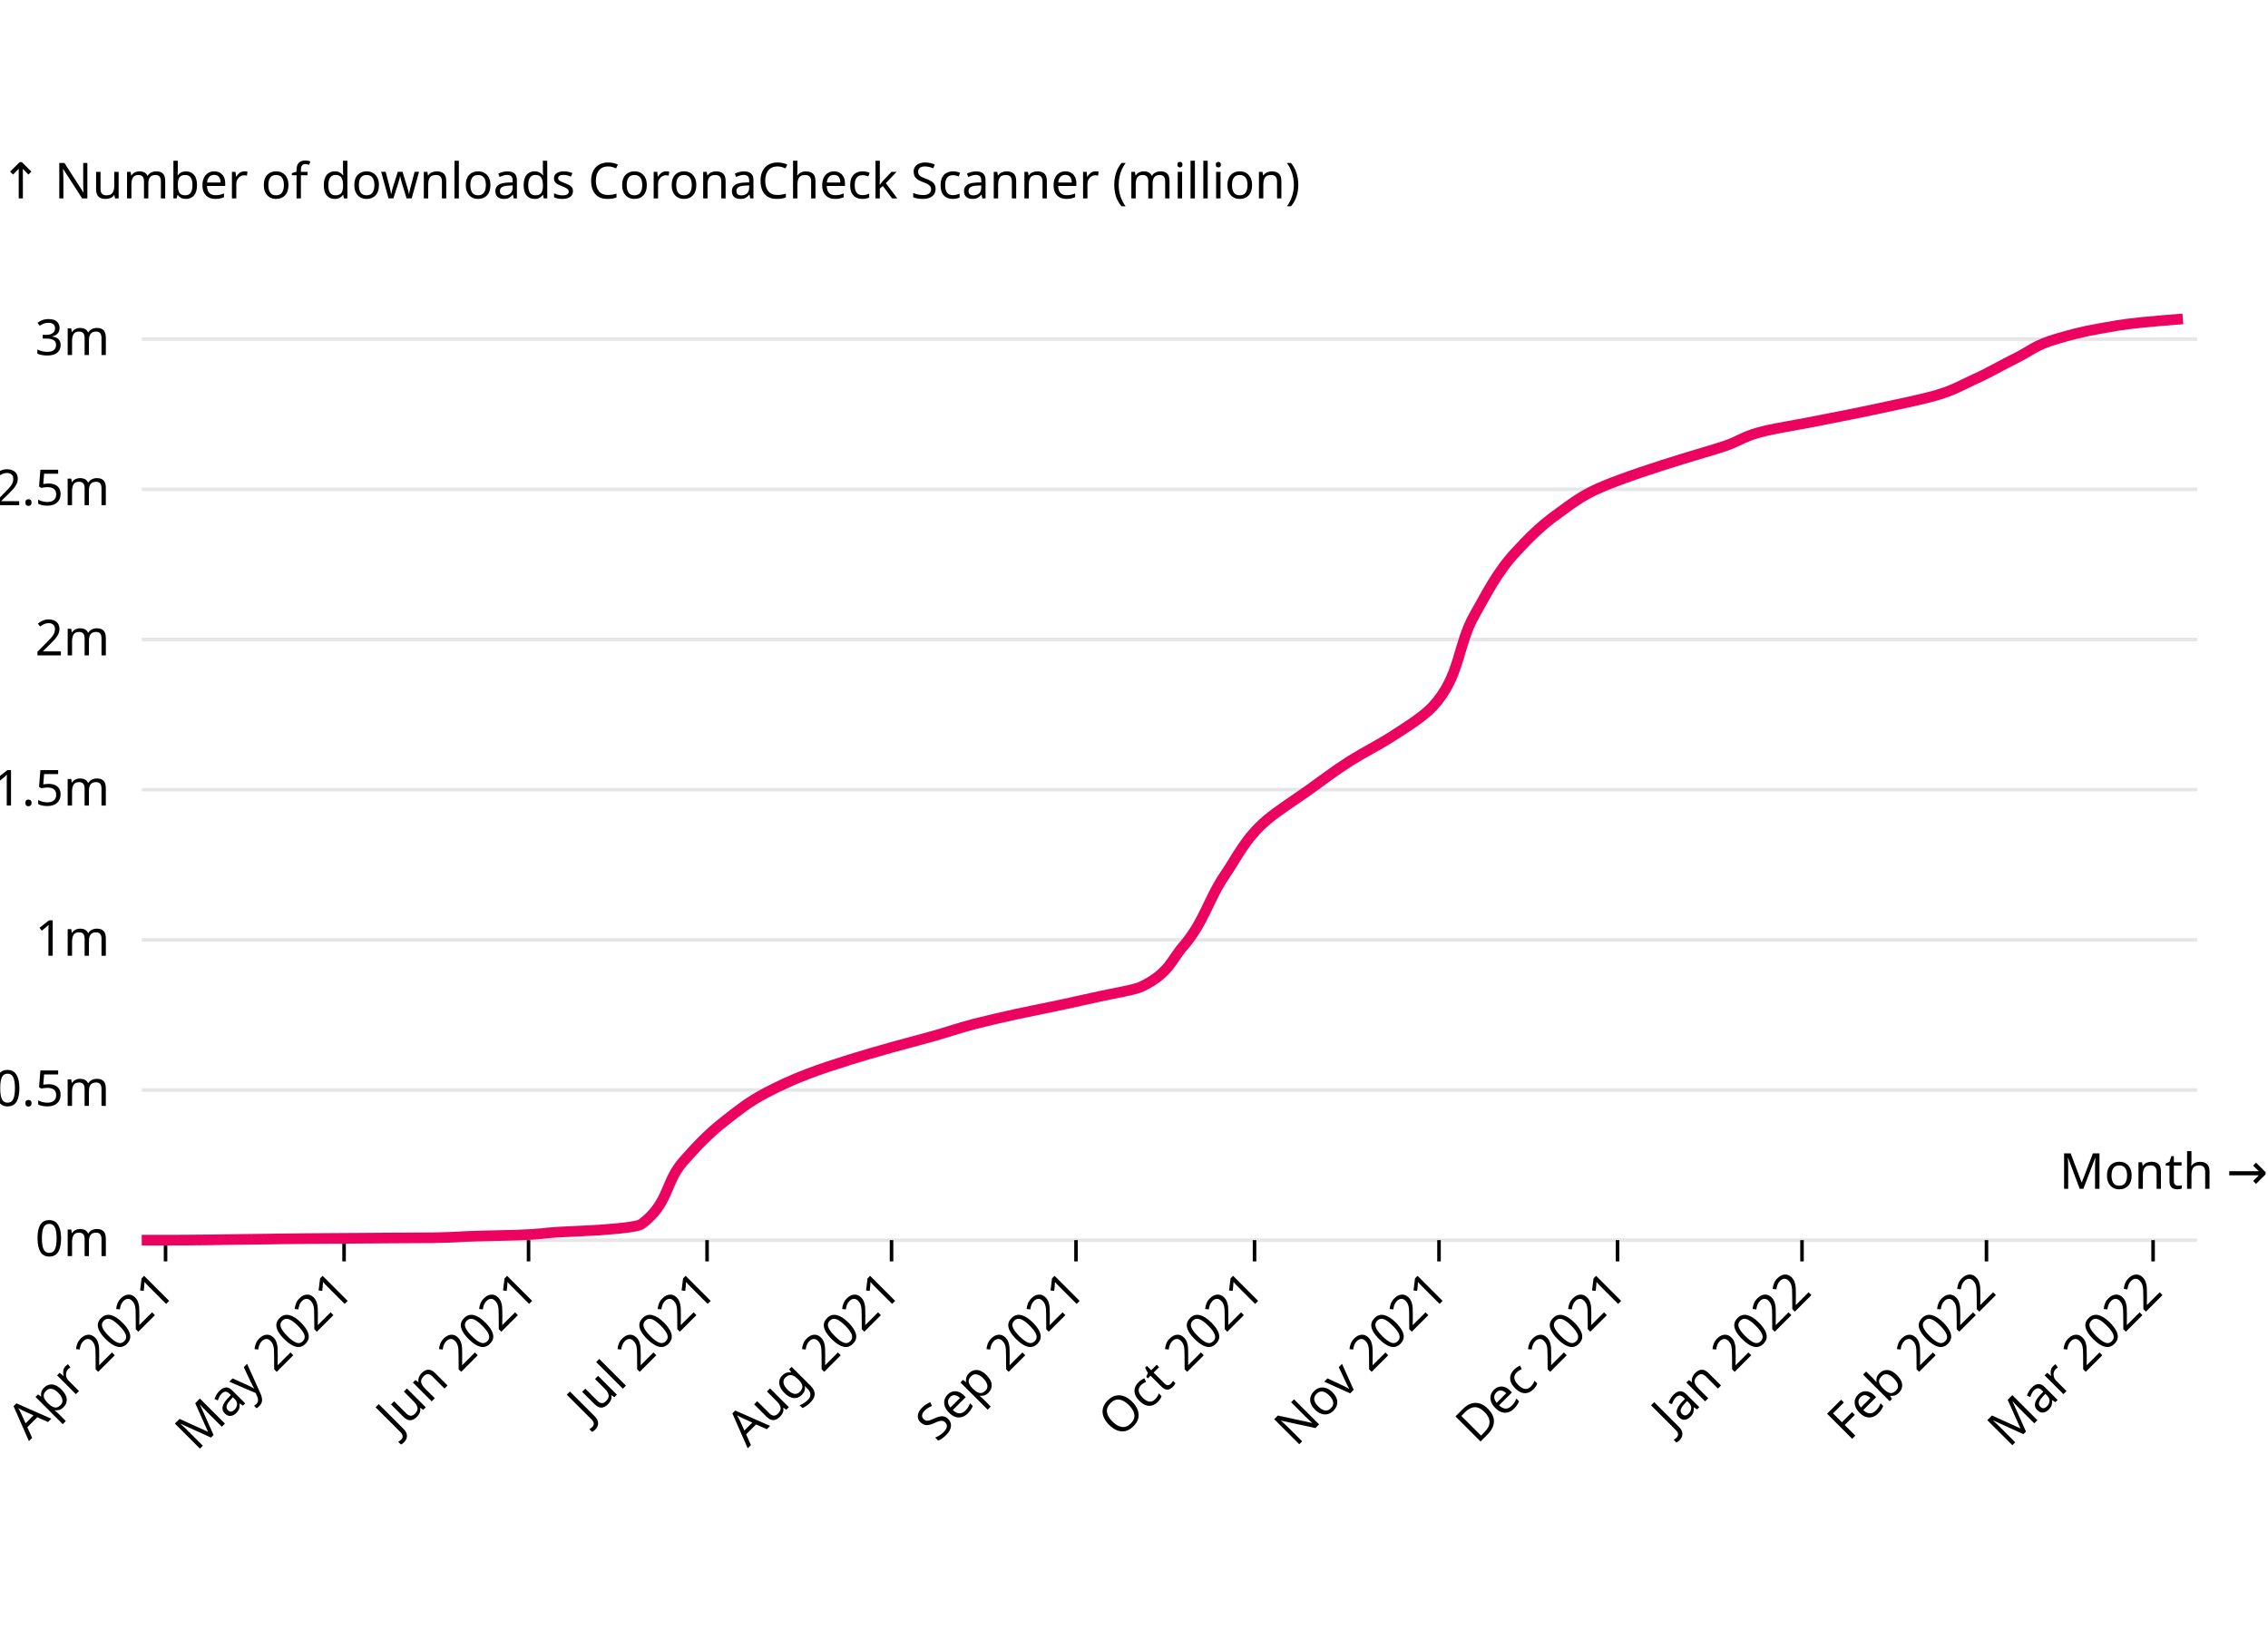
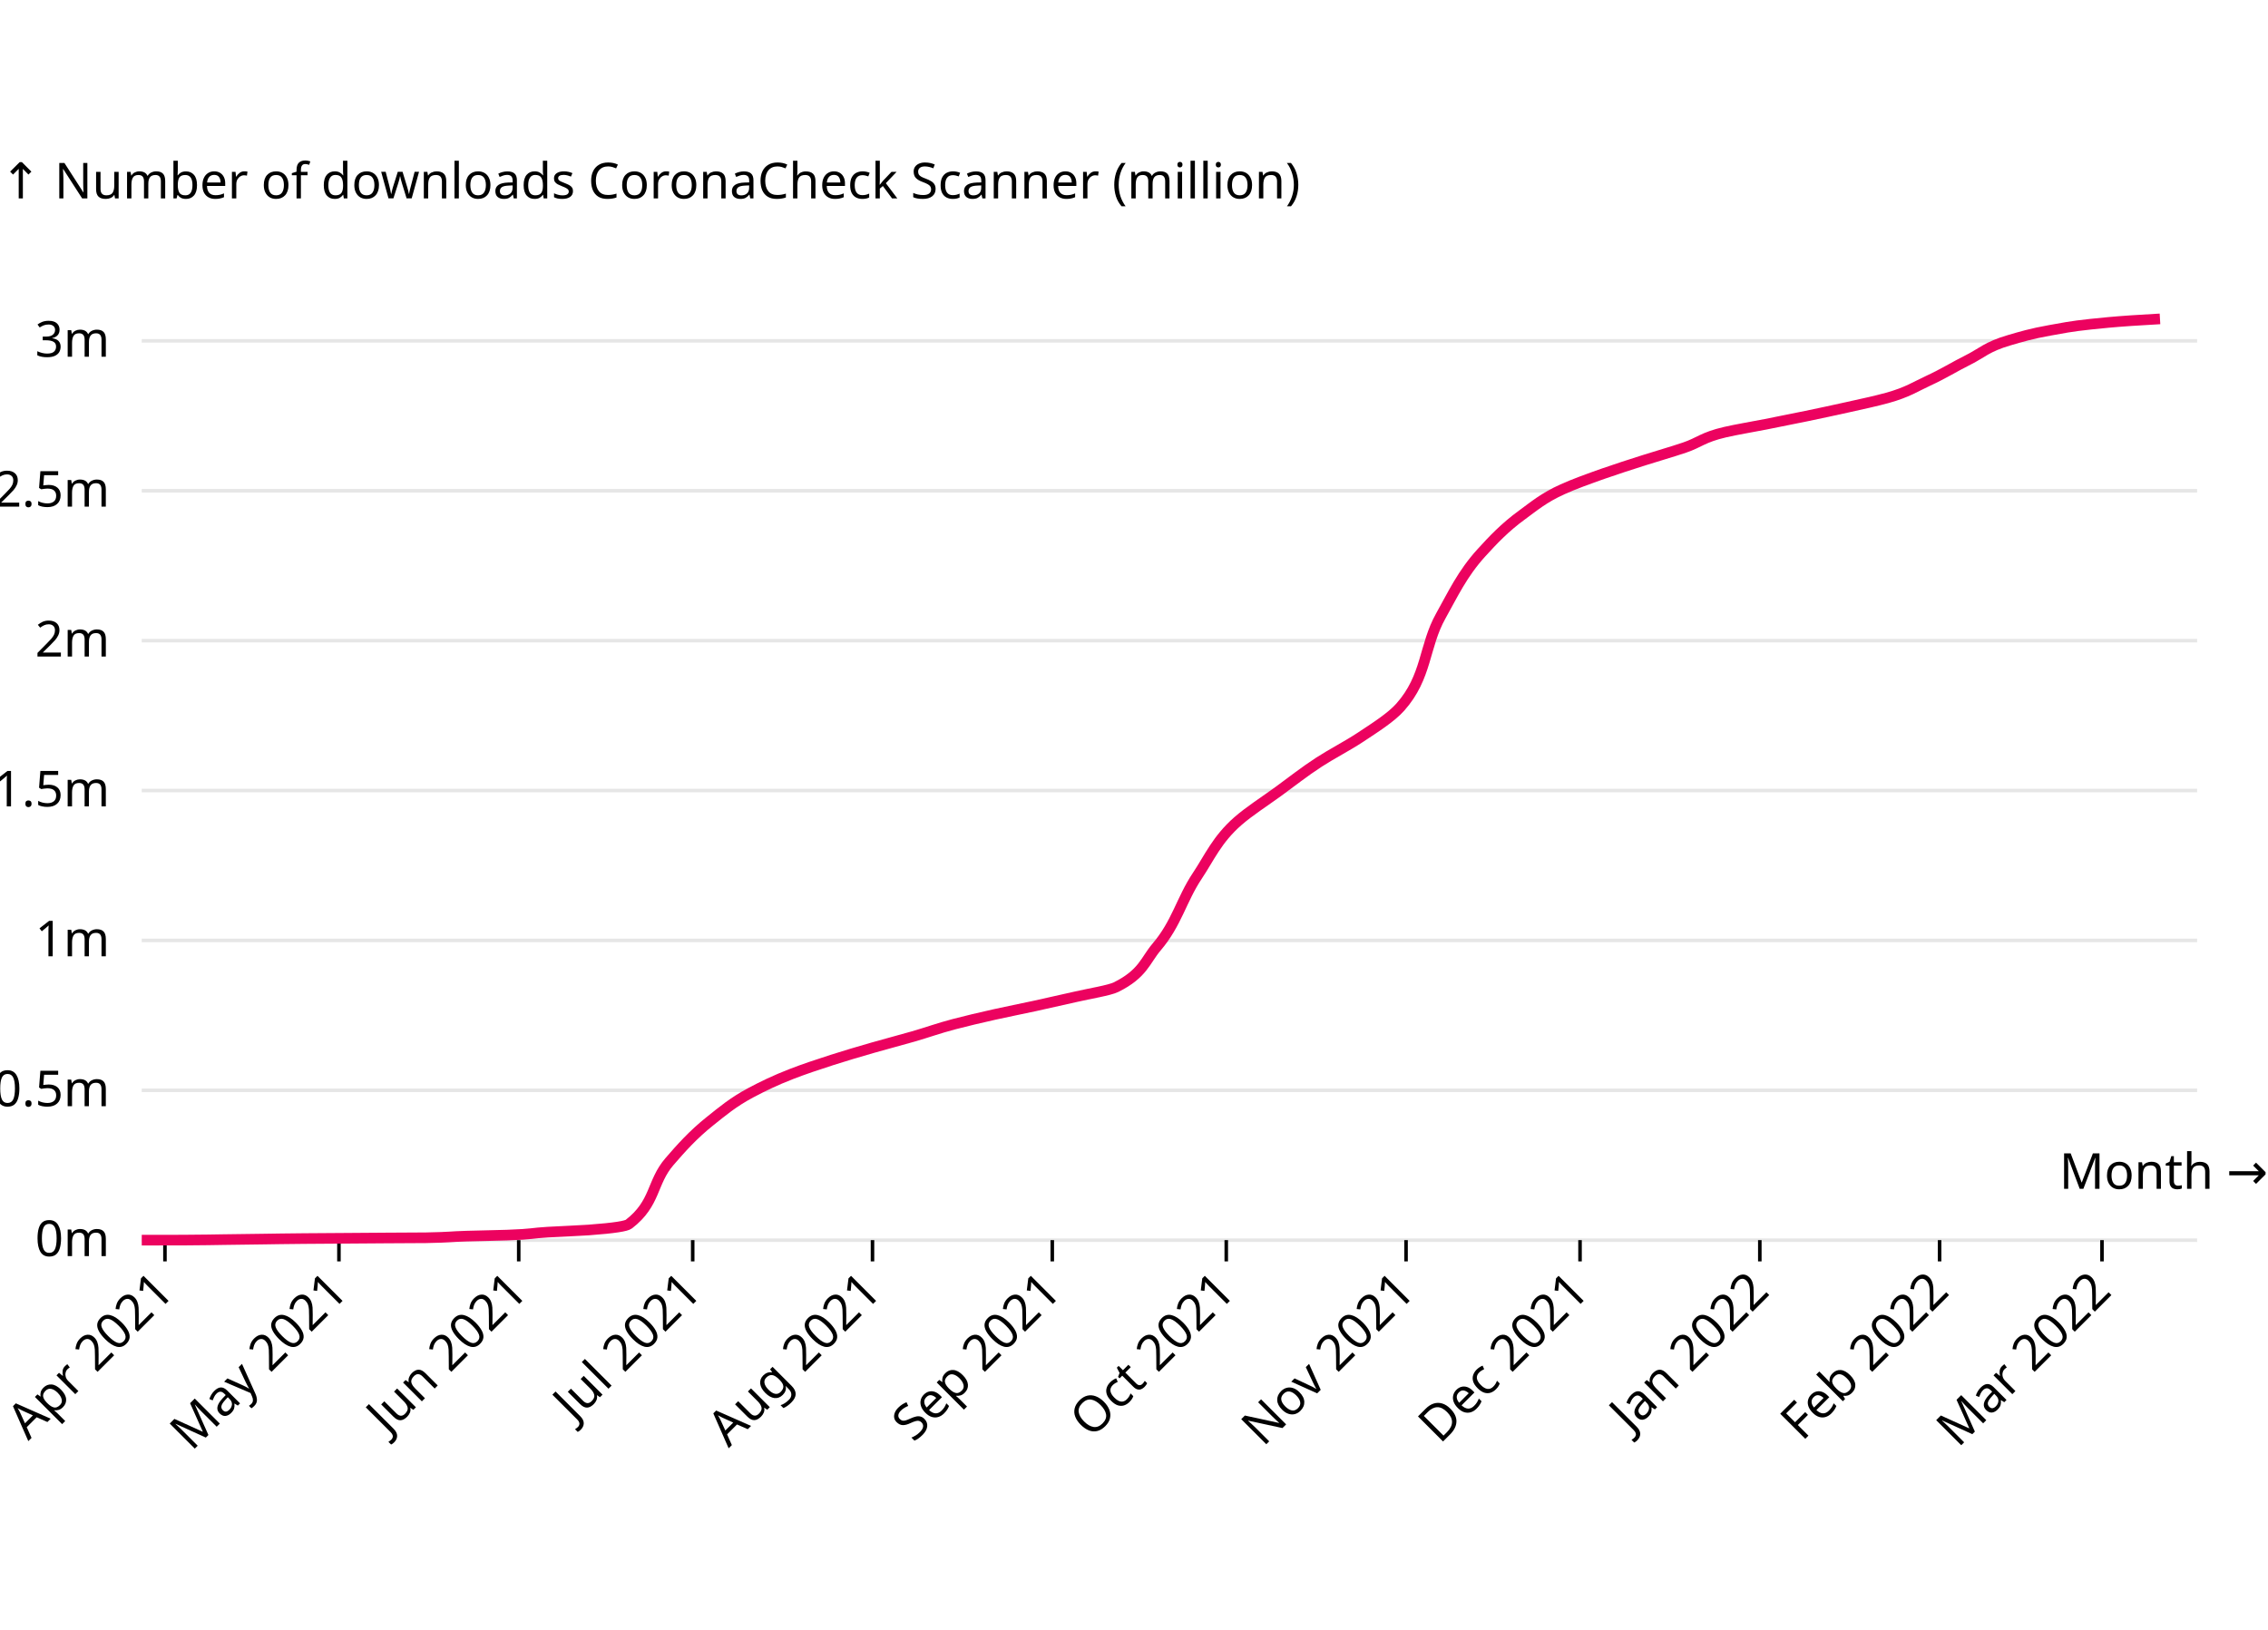
<svg xmlns="http://www.w3.org/2000/svg" class="plot" fill="currentColor" text-anchor="middle" width="640" height="460" viewBox="0 0 640 400" style="font-family: 'RO Sans', sans-serif; font-size: 14px;">
  <g transform="translate(40,0)" fill="none" text-anchor="end">
    <g class="tick" opacity="1" transform="translate(0,320.0201)">
      <line stroke="currentColor" x2="0" />
      <line stroke="currentColor" x2="580" stroke-opacity="0.1" />
      <text fill="currentColor" x="-9" dy="0.32em">0m</text>
    </g>
-     <g class="tick" opacity="1" transform="translate(0,277.6354)">
+     <g class="tick" opacity="1" transform="translate(0,277.7163)">
      <line stroke="currentColor" x2="0" />
      <line stroke="currentColor" x2="580" stroke-opacity="0.1" />
      <text fill="currentColor" x="-9" dy="0.32em">0.5m</text>
    </g>
-     <g class="tick" opacity="1" transform="translate(0,235.2508)">
+     <g class="tick" opacity="1" transform="translate(0,235.4126)">
      <line stroke="currentColor" x2="0" />
      <line stroke="currentColor" x2="580" stroke-opacity="0.1" />
      <text fill="currentColor" x="-9" dy="0.32em">1m</text>
    </g>
-     <g class="tick" opacity="1" transform="translate(0,192.8661)">
+     <g class="tick" opacity="1" transform="translate(0,193.1089)">
      <line stroke="currentColor" x2="0" />
      <line stroke="currentColor" x2="580" stroke-opacity="0.1" />
      <text fill="currentColor" x="-9" dy="0.32em">1.5m</text>
    </g>
-     <g class="tick" opacity="1" transform="translate(0,150.4815)">
+     <g class="tick" opacity="1" transform="translate(0,150.8052)">
      <line stroke="currentColor" x2="0" />
      <line stroke="currentColor" x2="580" stroke-opacity="0.1" />
      <text fill="currentColor" x="-9" dy="0.32em">2m</text>
    </g>
-     <g class="tick" opacity="1" transform="translate(0,108.0968)">
+     <g class="tick" opacity="1" transform="translate(0,108.5015)">
      <line stroke="currentColor" x2="0" />
      <line stroke="currentColor" x2="580" stroke-opacity="0.1" />
      <text fill="currentColor" x="-9" dy="0.32em">2.5m</text>
    </g>
-     <g class="tick" opacity="1" transform="translate(0,65.71218)">
+     <g class="tick" opacity="1" transform="translate(0,66.19775)">
      <line stroke="currentColor" x2="0" />
      <line stroke="currentColor" x2="580" stroke-opacity="0.1" />
      <text fill="currentColor" x="-9" dy="0.32em">3m</text>
    </g>
    <text fill="currentColor" transform="translate(-40,40)" dy="-1em" text-anchor="start">↑ Number of downloads CoronaCheck Scanner (million)</text>
  </g>
  <g transform="translate(0,320)" fill="none" text-anchor="middle">
-     <g class="tick" opacity="1" transform="translate(46.71687,0)">
+     <g class="tick" opacity="1" transform="translate(46.5462,0)">
      <line stroke="currentColor" y2="6" />
      <text fill="currentColor" dy="0.32em" transform="translate(0, 11.82843) rotate(-45)" text-anchor="end">Apr 2021</text>
    </g>
-     <g class="tick" opacity="1" transform="translate(97.0934,0)">
+     <g class="tick" opacity="1" transform="translate(95.64271,0)">
      <line stroke="currentColor" y2="6" />
      <text fill="currentColor" dy="0.32em" transform="translate(0, 11.82843) rotate(-45)" text-anchor="end">May 2021</text>
    </g>
-     <g class="tick" opacity="1" transform="translate(149.1491,0)">
+     <g class="tick" opacity="1" transform="translate(146.3758,0)">
      <line stroke="currentColor" y2="6" />
      <text fill="currentColor" dy="0.32em" transform="translate(0, 11.82843) rotate(-45)" text-anchor="end">Jun 2021</text>
    </g>
-     <g class="tick" opacity="1" transform="translate(199.5257,0)">
+     <g class="tick" opacity="1" transform="translate(195.4723,0)">
      <line stroke="currentColor" y2="6" />
      <text fill="currentColor" dy="0.32em" transform="translate(0, 11.82843) rotate(-45)" text-anchor="end">Jul 2021</text>
    </g>
-     <g class="tick" opacity="1" transform="translate(251.5814,0)">
+     <g class="tick" opacity="1" transform="translate(246.2053,0)">
      <line stroke="currentColor" y2="6" />
      <text fill="currentColor" dy="0.32em" transform="translate(0, 11.82843) rotate(-45)" text-anchor="end">Aug 2021</text>
    </g>
-     <g class="tick" opacity="1" transform="translate(303.6372,0)">
+     <g class="tick" opacity="1" transform="translate(296.9384,0)">
      <line stroke="currentColor" y2="6" />
      <text fill="currentColor" dy="0.32em" transform="translate(0, 11.82843) rotate(-45)" text-anchor="end">Sep 2021</text>
    </g>
-     <g class="tick" opacity="1" transform="translate(354.0137,0)">
+     <g class="tick" opacity="1" transform="translate(346.0349,0)">
      <line stroke="currentColor" y2="6" />
      <text fill="currentColor" dy="0.32em" transform="translate(0, 11.82843) rotate(-45)" text-anchor="end">Oct 2021</text>
    </g>
-     <g class="tick" opacity="1" transform="translate(406.0694,0)">
+     <g class="tick" opacity="1" transform="translate(396.768,0)">
      <line stroke="currentColor" y2="6" />
      <text fill="currentColor" dy="0.32em" transform="translate(0, 11.82843) rotate(-45)" text-anchor="end">Nov 2021</text>
    </g>
-     <g class="tick" opacity="1" transform="translate(456.446,0)">
+     <g class="tick" opacity="1" transform="translate(445.8645,0)">
      <line stroke="currentColor" y2="6" />
      <text fill="currentColor" dy="0.32em" transform="translate(0, 11.82843) rotate(-45)" text-anchor="end">Dec 2021</text>
    </g>
-     <g class="tick" opacity="1" transform="translate(508.5017,0)">
+     <g class="tick" opacity="1" transform="translate(496.5975,0)">
      <line stroke="currentColor" y2="6" />
      <text fill="currentColor" dy="0.32em" transform="translate(0, 11.82843) rotate(-45)" text-anchor="end">Jan 2022</text>
    </g>
-     <g class="tick" opacity="1" transform="translate(560.5575,0)">
+     <g class="tick" opacity="1" transform="translate(547.3306,0)">
      <line stroke="currentColor" y2="6" />
      <text fill="currentColor" dy="0.32em" transform="translate(0, 11.82843) rotate(-45)" text-anchor="end">Feb 2022</text>
    </g>
-     <g class="tick" opacity="1" transform="translate(607.5755,0)">
+     <g class="tick" opacity="1" transform="translate(593.154,0)">
      <line stroke="currentColor" y2="6" />
      <text fill="currentColor" dy="0.32em" transform="translate(0, 11.82843) rotate(-45)" text-anchor="end">Mar 2022</text>
    </g>
    <text fill="currentColor" transform="translate(640,-10)" dy="-0.32em" text-anchor="end">Month →</text>
  </g>
  <g fill="none" stroke="#ec025f" stroke-width="3" stroke-miterlimit="1">
-     <path d="M40,320C45.647,319.997,51.295,319.995,51.755,319.992C59.591,319.947,59.789,319.901,63.509,319.856C67.676,319.805,71.267,319.755,75.264,319.704C79.109,319.655,80.973,319.606,87.018,319.557C90.307,319.531,94.933,319.504,98.773,319.478C102.776,319.45,105.986,319.422,110.527,319.395C114.067,319.373,121.18,319.351,122.282,319.33C130.118,319.176,128.723,319.023,134.036,318.869C137.396,318.772,143.066,318.675,145.791,318.578C153.627,318.298,152.705,318.019,157.545,317.739C160.995,317.54,166.52,317.341,169.3,317.142C177.136,316.581,180.308,316.019,181.054,315.458C188.891,309.565,187.596,303.673,192.809,297.781C196.184,293.966,199.656,290.15,204.563,286.335C207.997,283.666,211.186,280.996,216.318,278.327C219.707,276.564,223.415,274.802,228.072,273.039C231.573,271.714,235.592,270.389,239.827,269.064C243.506,267.913,247.494,266.762,251.581,265.611C255.355,264.548,259.567,263.486,263.336,262.423C267.43,261.269,270.611,260.115,275.09,258.961C278.653,258.043,282.65,257.125,286.845,256.207C290.548,255.397,294.786,254.586,298.6,253.776C302.635,252.919,306.553,252.061,310.354,251.204C314.406,250.289,320.218,249.375,322.109,248.461C329.945,244.672,330.56,240.883,333.863,237.093C339.701,230.398,341.04,223.702,345.618,217.006C349.144,211.848,351.336,206.69,357.372,201.531C360.661,198.72,365.169,195.91,369.127,193.099C373.007,190.343,376.533,187.587,380.881,184.831C384.501,182.537,389.072,180.242,392.636,177.948C397.115,175.064,401.765,172.18,404.39,169.296C412.227,160.687,411.189,152.079,416.145,143.47C419.568,137.524,422.344,131.577,427.899,125.63C431.229,122.065,434.634,118.501,439.654,114.936C443.064,112.515,445.904,110.094,451.408,107.672C454.744,106.205,458.9,104.737,463.163,103.27C466.827,102.009,470.886,100.748,474.917,99.486C478.734,98.292,483.073,97.098,486.672,95.904C491.065,94.446,492.007,92.989,498.426,91.531C501.696,90.789,506.333,90.046,510.181,89.304C514.175,88.534,518.133,87.763,521.935,86.993C525.984,86.172,529.936,85.352,533.69,84.532C537.805,83.633,542.144,82.733,545.444,81.834C551.324,80.232,553.626,78.63,557.199,77.029C561.655,75.031,564.851,73.033,568.954,71.035C572.716,69.203,574.273,67.37,580.708,65.538C583.977,64.607,587.072,63.677,592.463,62.746C595.812,62.168,598.526,61.589,604.217,61.011C607.533,60.674,611.752,60.337,615.972,60" />
+     <path d="M40,320C45.504,319.997,51.008,319.995,51.456,319.992C59.093,319.947,59.287,319.902,62.912,319.856C66.973,319.806,70.472,319.755,74.368,319.704C78.115,319.656,79.931,319.607,85.823,319.558C89.029,319.532,93.537,319.505,97.279,319.479C101.181,319.451,104.31,319.423,108.735,319.396C112.185,319.374,119.118,319.353,120.191,319.331C127.828,319.178,126.469,319.025,131.647,318.871C134.922,318.774,140.447,318.677,143.103,318.58C150.74,318.302,149.842,318.023,154.559,317.744C157.921,317.545,163.305,317.346,166.014,317.147C173.652,316.587,176.743,316.027,177.47,315.466C185.107,309.585,183.846,303.704,188.926,297.823C192.216,294.015,195.599,290.207,200.382,286.399C203.728,283.735,206.836,281.071,211.838,278.407C215.141,276.647,218.755,274.888,223.294,273.129C226.705,271.806,230.622,270.484,234.749,269.162C238.335,268.013,242.222,266.864,246.205,265.715C249.883,264.654,253.988,263.594,257.661,262.533C261.651,261.381,264.751,260.229,269.117,259.077C272.589,258.161,276.485,257.245,280.573,256.329C284.181,255.52,288.313,254.711,292.029,253.903C295.962,253.047,299.78,252.191,303.485,251.335C307.433,250.422,313.098,249.51,314.94,248.598C322.578,244.816,323.177,241.034,326.396,237.252C332.085,230.569,333.391,223.886,337.852,217.203C341.289,212.054,343.425,206.906,349.308,201.758C352.514,198.952,356.907,196.146,360.764,193.341C364.545,190.59,367.982,187.84,372.22,185.089C375.748,182.799,380.203,180.509,383.676,178.219C388.041,175.341,392.573,172.462,395.131,169.584C402.769,160.991,401.758,152.399,406.587,143.807C409.923,137.872,412.629,131.937,418.043,126.001C421.288,122.443,424.607,118.886,429.499,115.328C432.822,112.911,435.59,110.494,440.955,108.078C444.206,106.613,448.256,105.149,452.411,103.684C455.981,102.425,459.938,101.166,463.867,99.907C467.586,98.716,471.815,97.524,475.322,96.332C479.604,94.877,480.522,93.422,486.778,91.967C489.965,91.226,494.484,90.485,498.234,89.745C502.126,88.976,505.984,88.207,509.69,87.438C513.636,86.619,517.487,85.8,521.146,84.981C525.156,84.084,529.385,83.186,532.602,82.289C538.331,80.69,540.576,79.091,544.057,77.493C548.4,75.498,551.515,73.504,555.513,71.51C559.18,69.681,560.698,67.853,566.969,66.024C570.155,65.095,573.171,64.166,578.425,63.237C581.69,62.66,584.335,62.083,589.881,61.506C593.113,61.169,596.362,60.833,601.337,60.496C603.784,60.331,606.652,60.165,609.519,60" />
  </g>
</svg>
